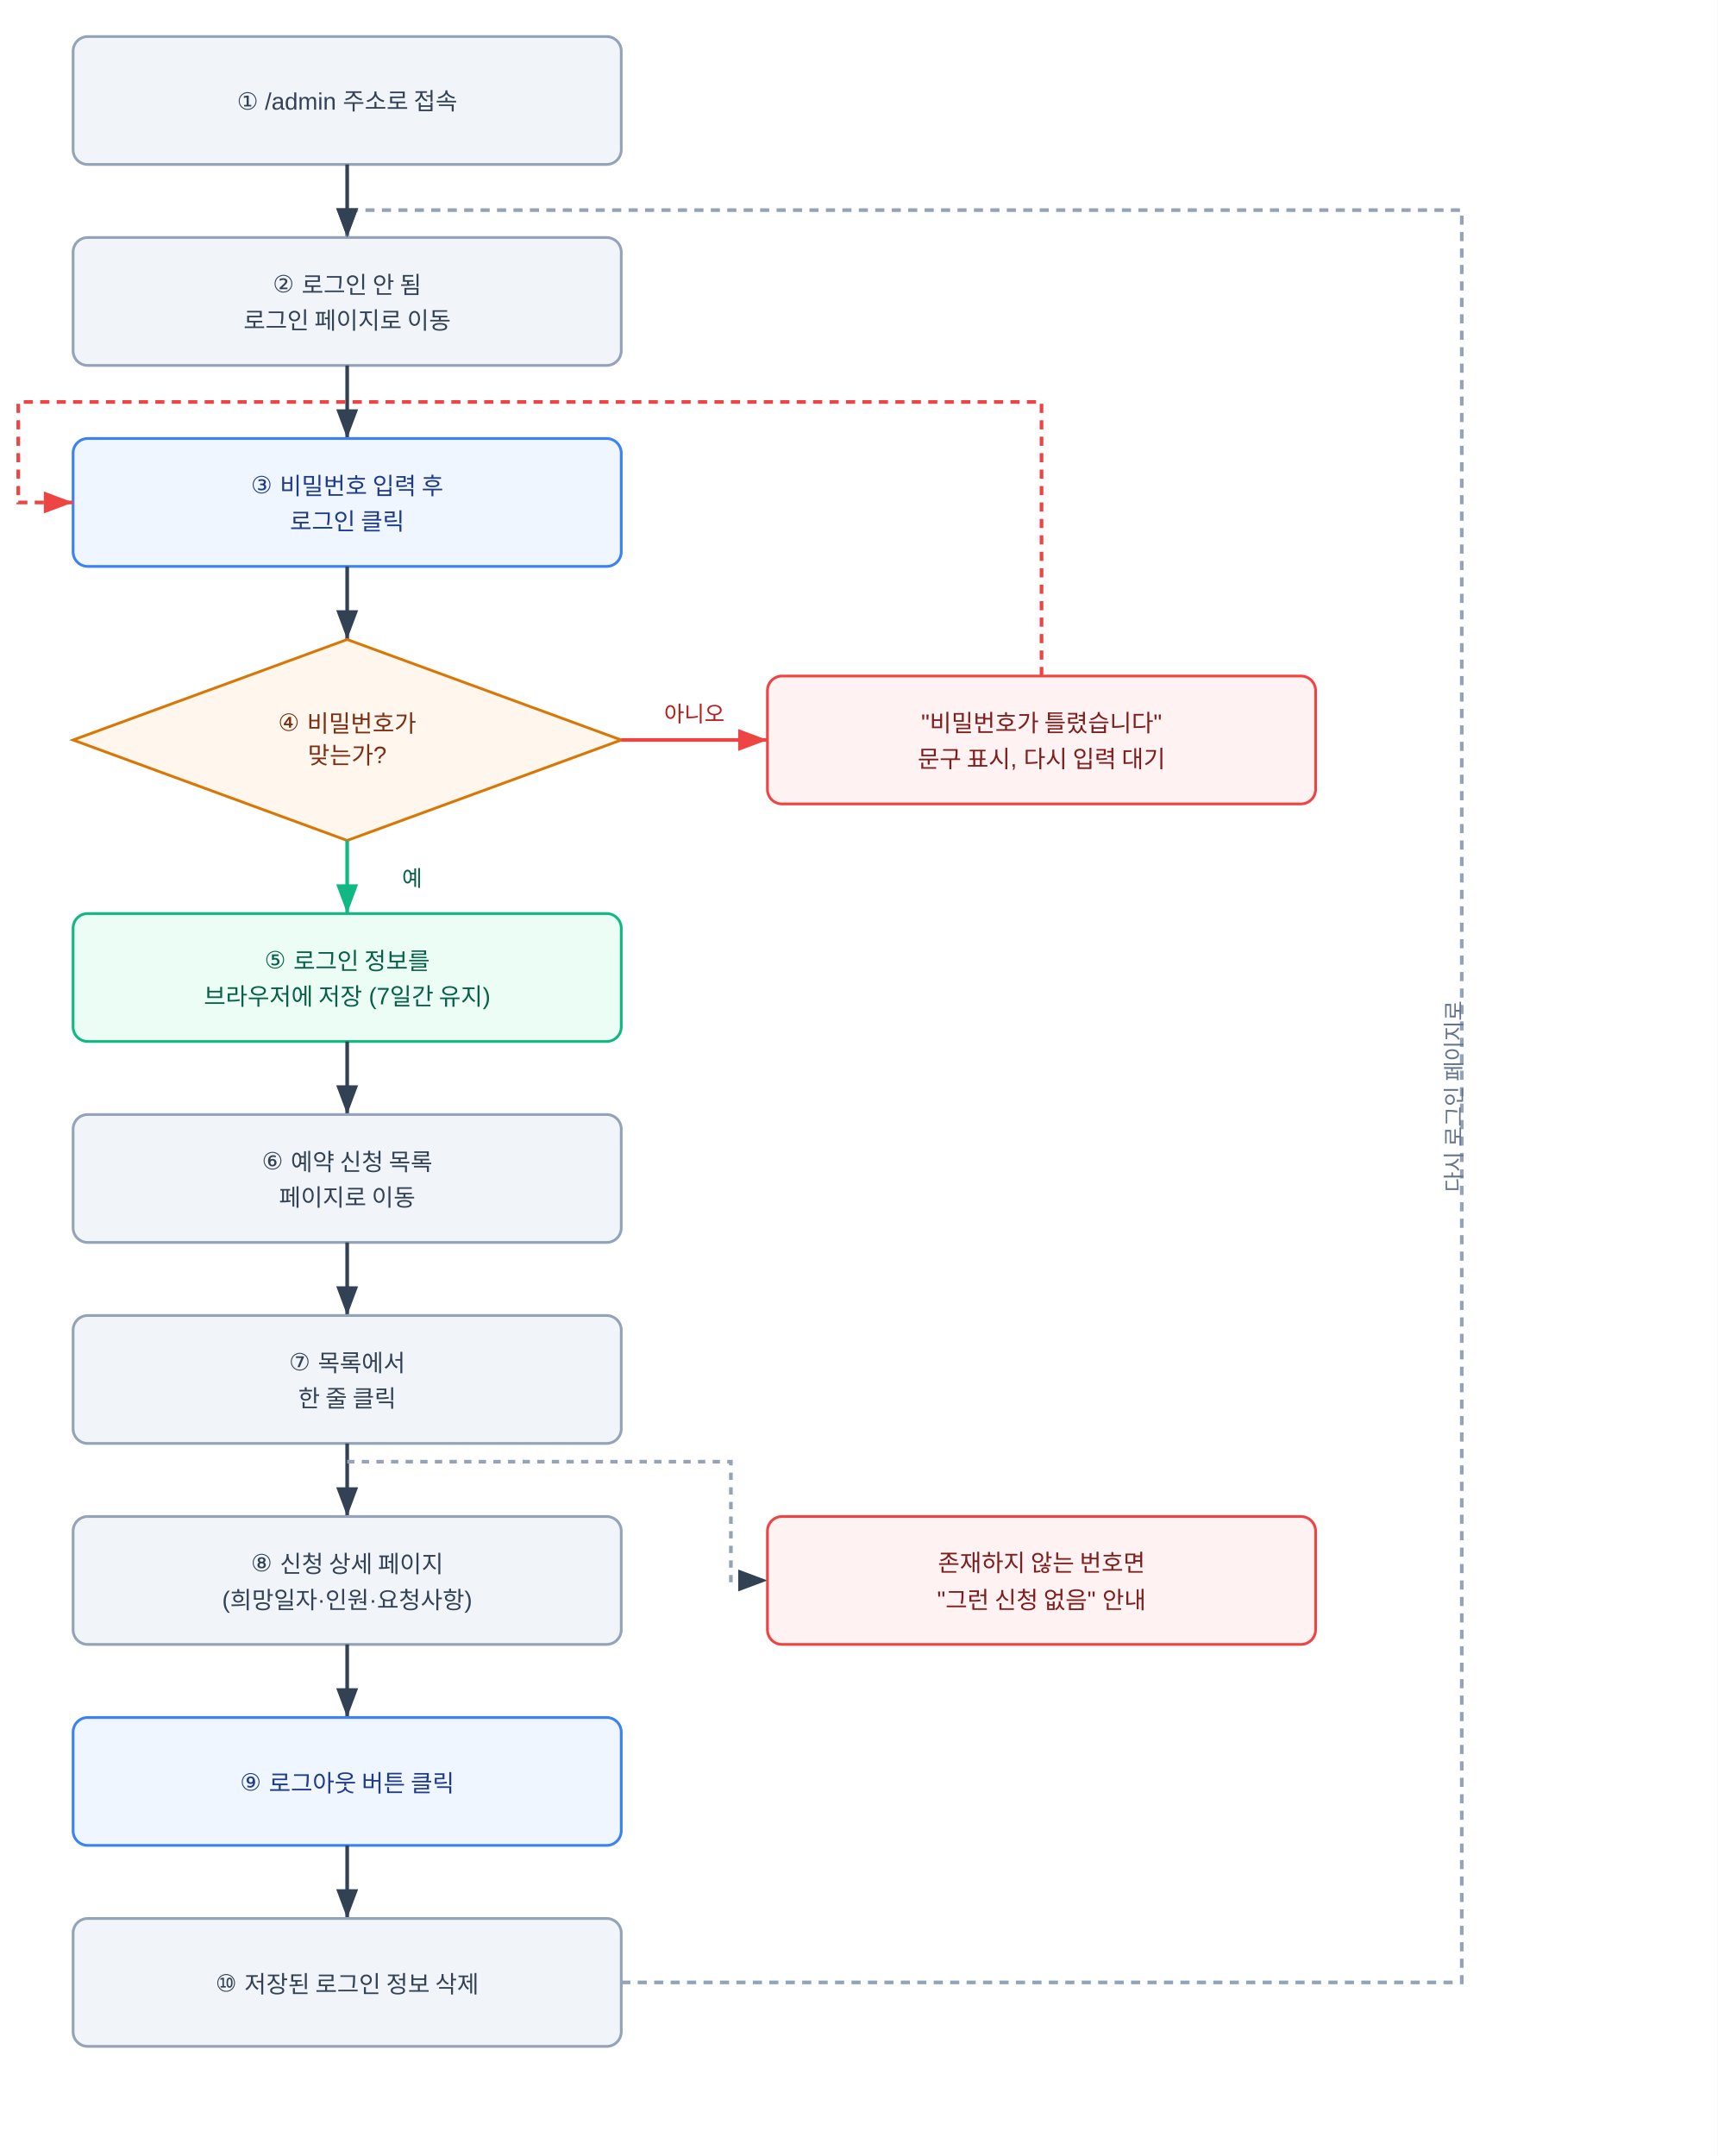
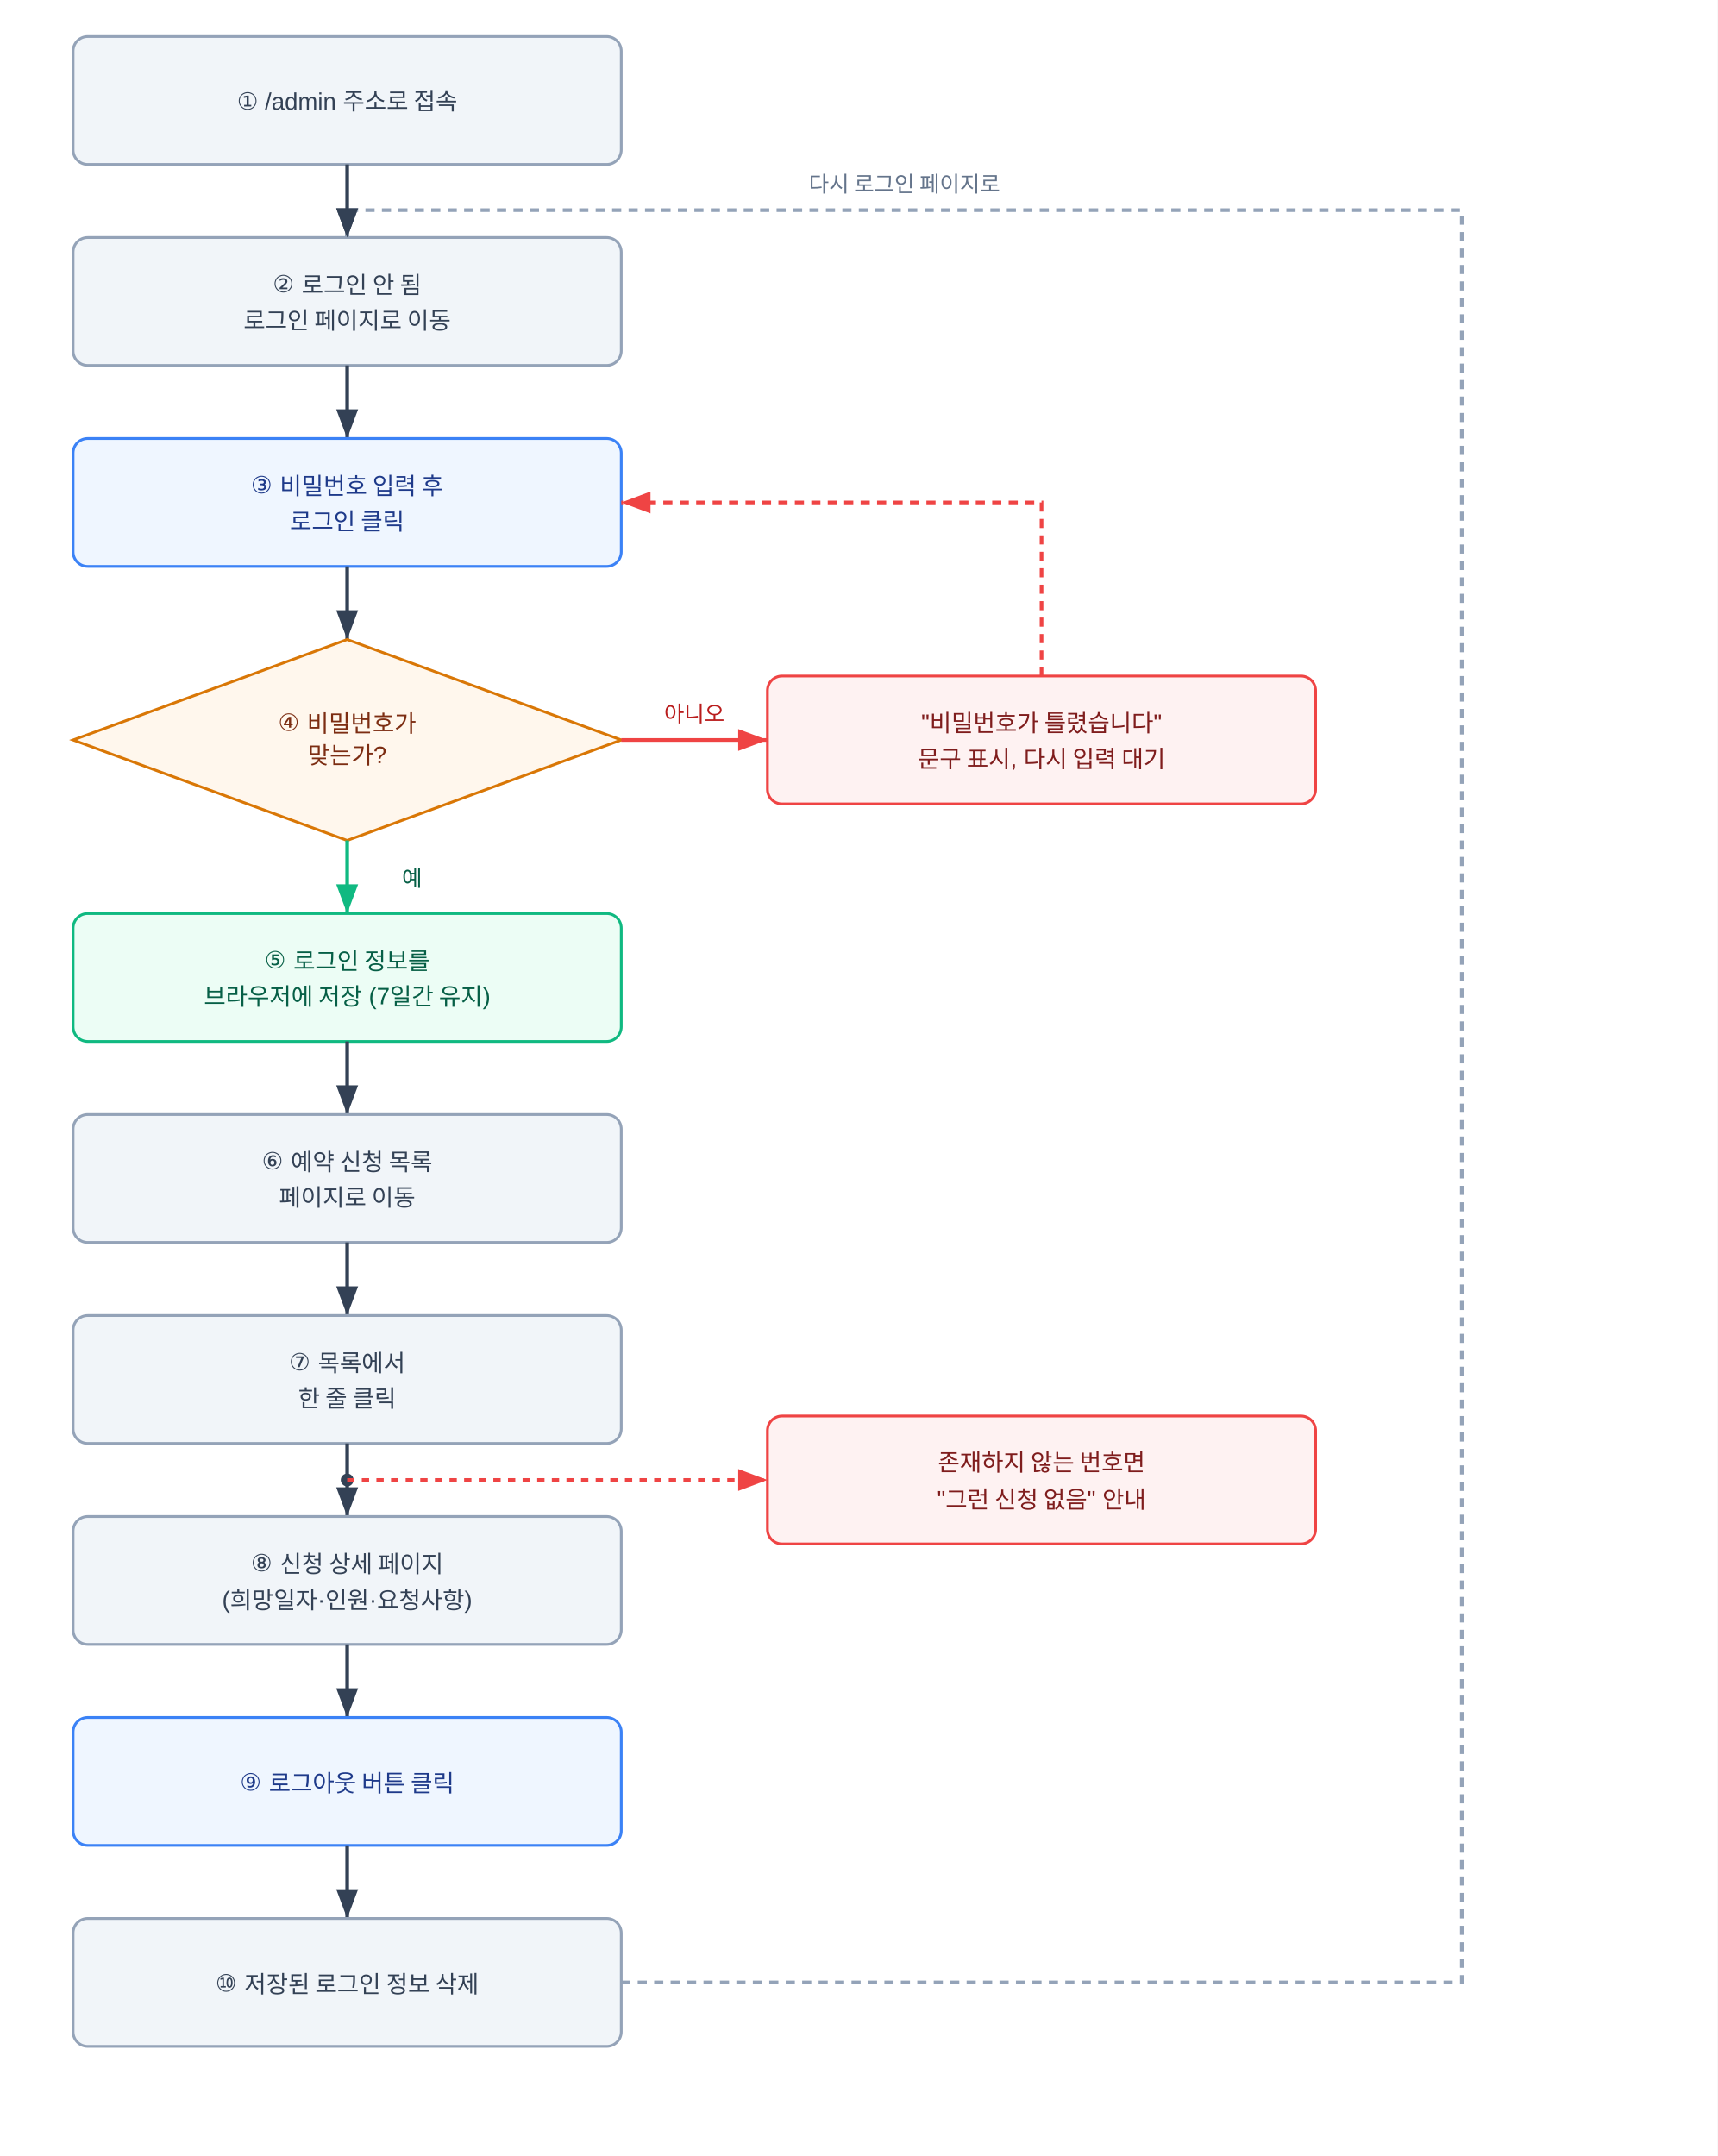
<svg xmlns="http://www.w3.org/2000/svg" viewBox="0 0 940 1180" font-family="'Segoe UI', Arial, sans-serif">
  <rect width="940" height="1180" fill="#ffffff" />
  <defs>
    <marker id="a" markerWidth="10" markerHeight="10" refX="8" refY="3" orient="auto" markerUnits="strokeWidth">
      <path d="M0,0 L8,3 L0,6 Z" fill="#334155" />
    </marker>
    <marker id="ared" markerWidth="10" markerHeight="10" refX="8" refY="3" orient="auto" markerUnits="strokeWidth">
      <path d="M0,0 L8,3 L0,6 Z" fill="#ef4444" />
    </marker>
    <marker id="agreen" markerWidth="10" markerHeight="10" refX="8" refY="3" orient="auto" markerUnits="strokeWidth">
      <path d="M0,0 L8,3 L0,6 Z" fill="#10b981" />
    </marker>
  </defs>
  <rect x="40" y="20" width="300" height="70" rx="8" fill="#f1f5f9" stroke="#94a3b8" stroke-width="1.5" />
  <text x="190" y="60" font-size="13" fill="#334155" text-anchor="middle">① /admin 주소로 접속</text>
  <line x1="190" y1="90" x2="190" y2="130" stroke="#334155" stroke-width="2" marker-end="url(#a)" />
  <rect x="40" y="130" width="300" height="70" rx="8" fill="#f1f5f9" stroke="#94a3b8" stroke-width="1.5" />
  <text x="190" y="160" font-size="13" fill="#334155" text-anchor="middle">② 로그인 안 됨</text>
  <text x="190" y="180" font-size="13" fill="#334155" text-anchor="middle">로그인 페이지로 이동</text>
  <line x1="190" y1="200" x2="190" y2="240" stroke="#334155" stroke-width="2" marker-end="url(#a)" />
  <rect x="40" y="240" width="300" height="70" rx="8" fill="#eff6ff" stroke="#3b82f6" stroke-width="1.5" />
  <text x="190" y="270" font-size="13" fill="#1e3a8a" text-anchor="middle">③ 비밀번호 입력 후</text>
  <text x="190" y="290" font-size="13" fill="#1e3a8a" text-anchor="middle">로그인 클릭</text>
  <line x1="190" y1="310" x2="190" y2="350" stroke="#334155" stroke-width="2" marker-end="url(#a)" />
  <polygon points="190,350 340,405 190,460 40,405" fill="#fff7ed" stroke="#d97706" stroke-width="1.5" />
  <text x="190" y="400" font-size="13" fill="#7c2d12" text-anchor="middle">④ 비밀번호가</text>
  <text x="190" y="418" font-size="13" fill="#7c2d12" text-anchor="middle">맞는가?</text>
  <line x1="340" y1="405" x2="420" y2="405" stroke="#ef4444" stroke-width="2" marker-end="url(#ared)" />
  <text x="380" y="395" font-size="12" fill="#b91c1c" text-anchor="middle">아니오</text>
  <rect x="420" y="370" width="300" height="70" rx="8" fill="#fef2f2" stroke="#ef4444" stroke-width="1.5" />
  <text x="570" y="400" font-size="13" fill="#7f1d1d" text-anchor="middle">"비밀번호가 틀렸습니다"</text>
  <text x="570" y="420" font-size="13" fill="#7f1d1d" text-anchor="middle">문구 표시, 다시 입력 대기</text>
-   <path d="M 570,370 L 570,220 L 10,220 L 10,275 L 40,275" fill="none" stroke="#ef4444" stroke-width="2" stroke-dasharray="5,4" marker-end="url(#ared)" />
+   <path d="M 570,370 L 570,275 L 340,275" fill="none" stroke="#ef4444" stroke-width="2" stroke-dasharray="5,4" marker-end="url(#ared)" />
  <line x1="190" y1="460" x2="190" y2="500" stroke="#10b981" stroke-width="2" marker-end="url(#agreen)" />
  <text x="220" y="485" font-size="12" fill="#065f46">예</text>
  <rect x="40" y="500" width="300" height="70" rx="8" fill="#ecfdf5" stroke="#10b981" stroke-width="1.5" />
  <text x="190" y="530" font-size="13" fill="#065f46" text-anchor="middle">⑤ 로그인 정보를</text>
  <text x="190" y="550" font-size="13" fill="#065f46" text-anchor="middle">브라우저에 저장 (7일간 유지)</text>
  <line x1="190" y1="570" x2="190" y2="610" stroke="#334155" stroke-width="2" marker-end="url(#a)" />
  <rect x="40" y="610" width="300" height="70" rx="8" fill="#f1f5f9" stroke="#94a3b8" stroke-width="1.5" />
  <text x="190" y="640" font-size="13" fill="#334155" text-anchor="middle">⑥ 예약 신청 목록</text>
  <text x="190" y="660" font-size="13" fill="#334155" text-anchor="middle">페이지로 이동</text>
  <line x1="190" y1="680" x2="190" y2="720" stroke="#334155" stroke-width="2" marker-end="url(#a)" />
  <rect x="40" y="720" width="300" height="70" rx="8" fill="#f1f5f9" stroke="#94a3b8" stroke-width="1.5" />
  <text x="190" y="750" font-size="13" fill="#334155" text-anchor="middle">⑦ 목록에서</text>
  <text x="190" y="770" font-size="13" fill="#334155" text-anchor="middle">한 줄 클릭</text>
  <line x1="190" y1="790" x2="190" y2="830" stroke="#334155" stroke-width="2" marker-end="url(#a)" />
-   <path d="M 190,800 L 400,800 L 400,865 L 420,865" fill="none" stroke="#94a3b8" stroke-width="2" stroke-dasharray="4,4" marker-end="url(#a)" />
+   <circle cx="190" cy="810" r="3.5" fill="#334155" />
+   <line x1="190" y1="810" x2="420" y2="810" stroke="#ef4444" stroke-width="2" stroke-dasharray="4,4" marker-end="url(#ared)" />
  <rect x="40" y="830" width="300" height="70" rx="8" fill="#f1f5f9" stroke="#94a3b8" stroke-width="1.5" />
  <text x="190" y="860" font-size="13" fill="#334155" text-anchor="middle">⑧ 신청 상세 페이지</text>
  <text x="190" y="880" font-size="13" fill="#334155" text-anchor="middle">(희망일자·인원·요청사항)</text>
-   <rect x="420" y="830" width="300" height="70" rx="8" fill="#fef2f2" stroke="#ef4444" stroke-width="1.5" />
-   <text x="570" y="860" font-size="13" fill="#7f1d1d" text-anchor="middle">존재하지 않는 번호면</text>
-   <text x="570" y="880" font-size="13" fill="#7f1d1d" text-anchor="middle">"그런 신청 없음" 안내</text>
+   <rect x="420" y="775" width="300" height="70" rx="8" fill="#fef2f2" stroke="#ef4444" stroke-width="1.5" />
+   <text x="570" y="805" font-size="13" fill="#7f1d1d" text-anchor="middle">존재하지 않는 번호면</text>
+   <text x="570" y="825" font-size="13" fill="#7f1d1d" text-anchor="middle">"그런 신청 없음" 안내</text>
  <line x1="190" y1="900" x2="190" y2="940" stroke="#334155" stroke-width="2" marker-end="url(#a)" />
  <rect x="40" y="940" width="300" height="70" rx="8" fill="#eff6ff" stroke="#3b82f6" stroke-width="1.5" />
  <text x="190" y="980" font-size="13" fill="#1e3a8a" text-anchor="middle">⑨ 로그아웃 버튼 클릭</text>
  <line x1="190" y1="1010" x2="190" y2="1050" stroke="#334155" stroke-width="2" marker-end="url(#a)" />
  <rect x="40" y="1050" width="300" height="70" rx="8" fill="#f1f5f9" stroke="#94a3b8" stroke-width="1.5" />
  <text x="190" y="1090" font-size="13" fill="#334155" text-anchor="middle">⑩ 저장된 로그인 정보 삭제</text>
  <path d="M 340,1085 L 800,1085 L 800,115 L 190,115 L 190,130" fill="none" stroke="#94a3b8" stroke-width="2" stroke-dasharray="5,4" marker-end="url(#a)" />
-   <text x="800" y="600" font-size="12" fill="#64748b" text-anchor="middle" transform="rotate(-90 800 600)">다시 로그인 페이지로</text>
+   <text x="495" y="105" font-size="12" fill="#64748b" text-anchor="middle">다시 로그인 페이지로</text>
</svg>
